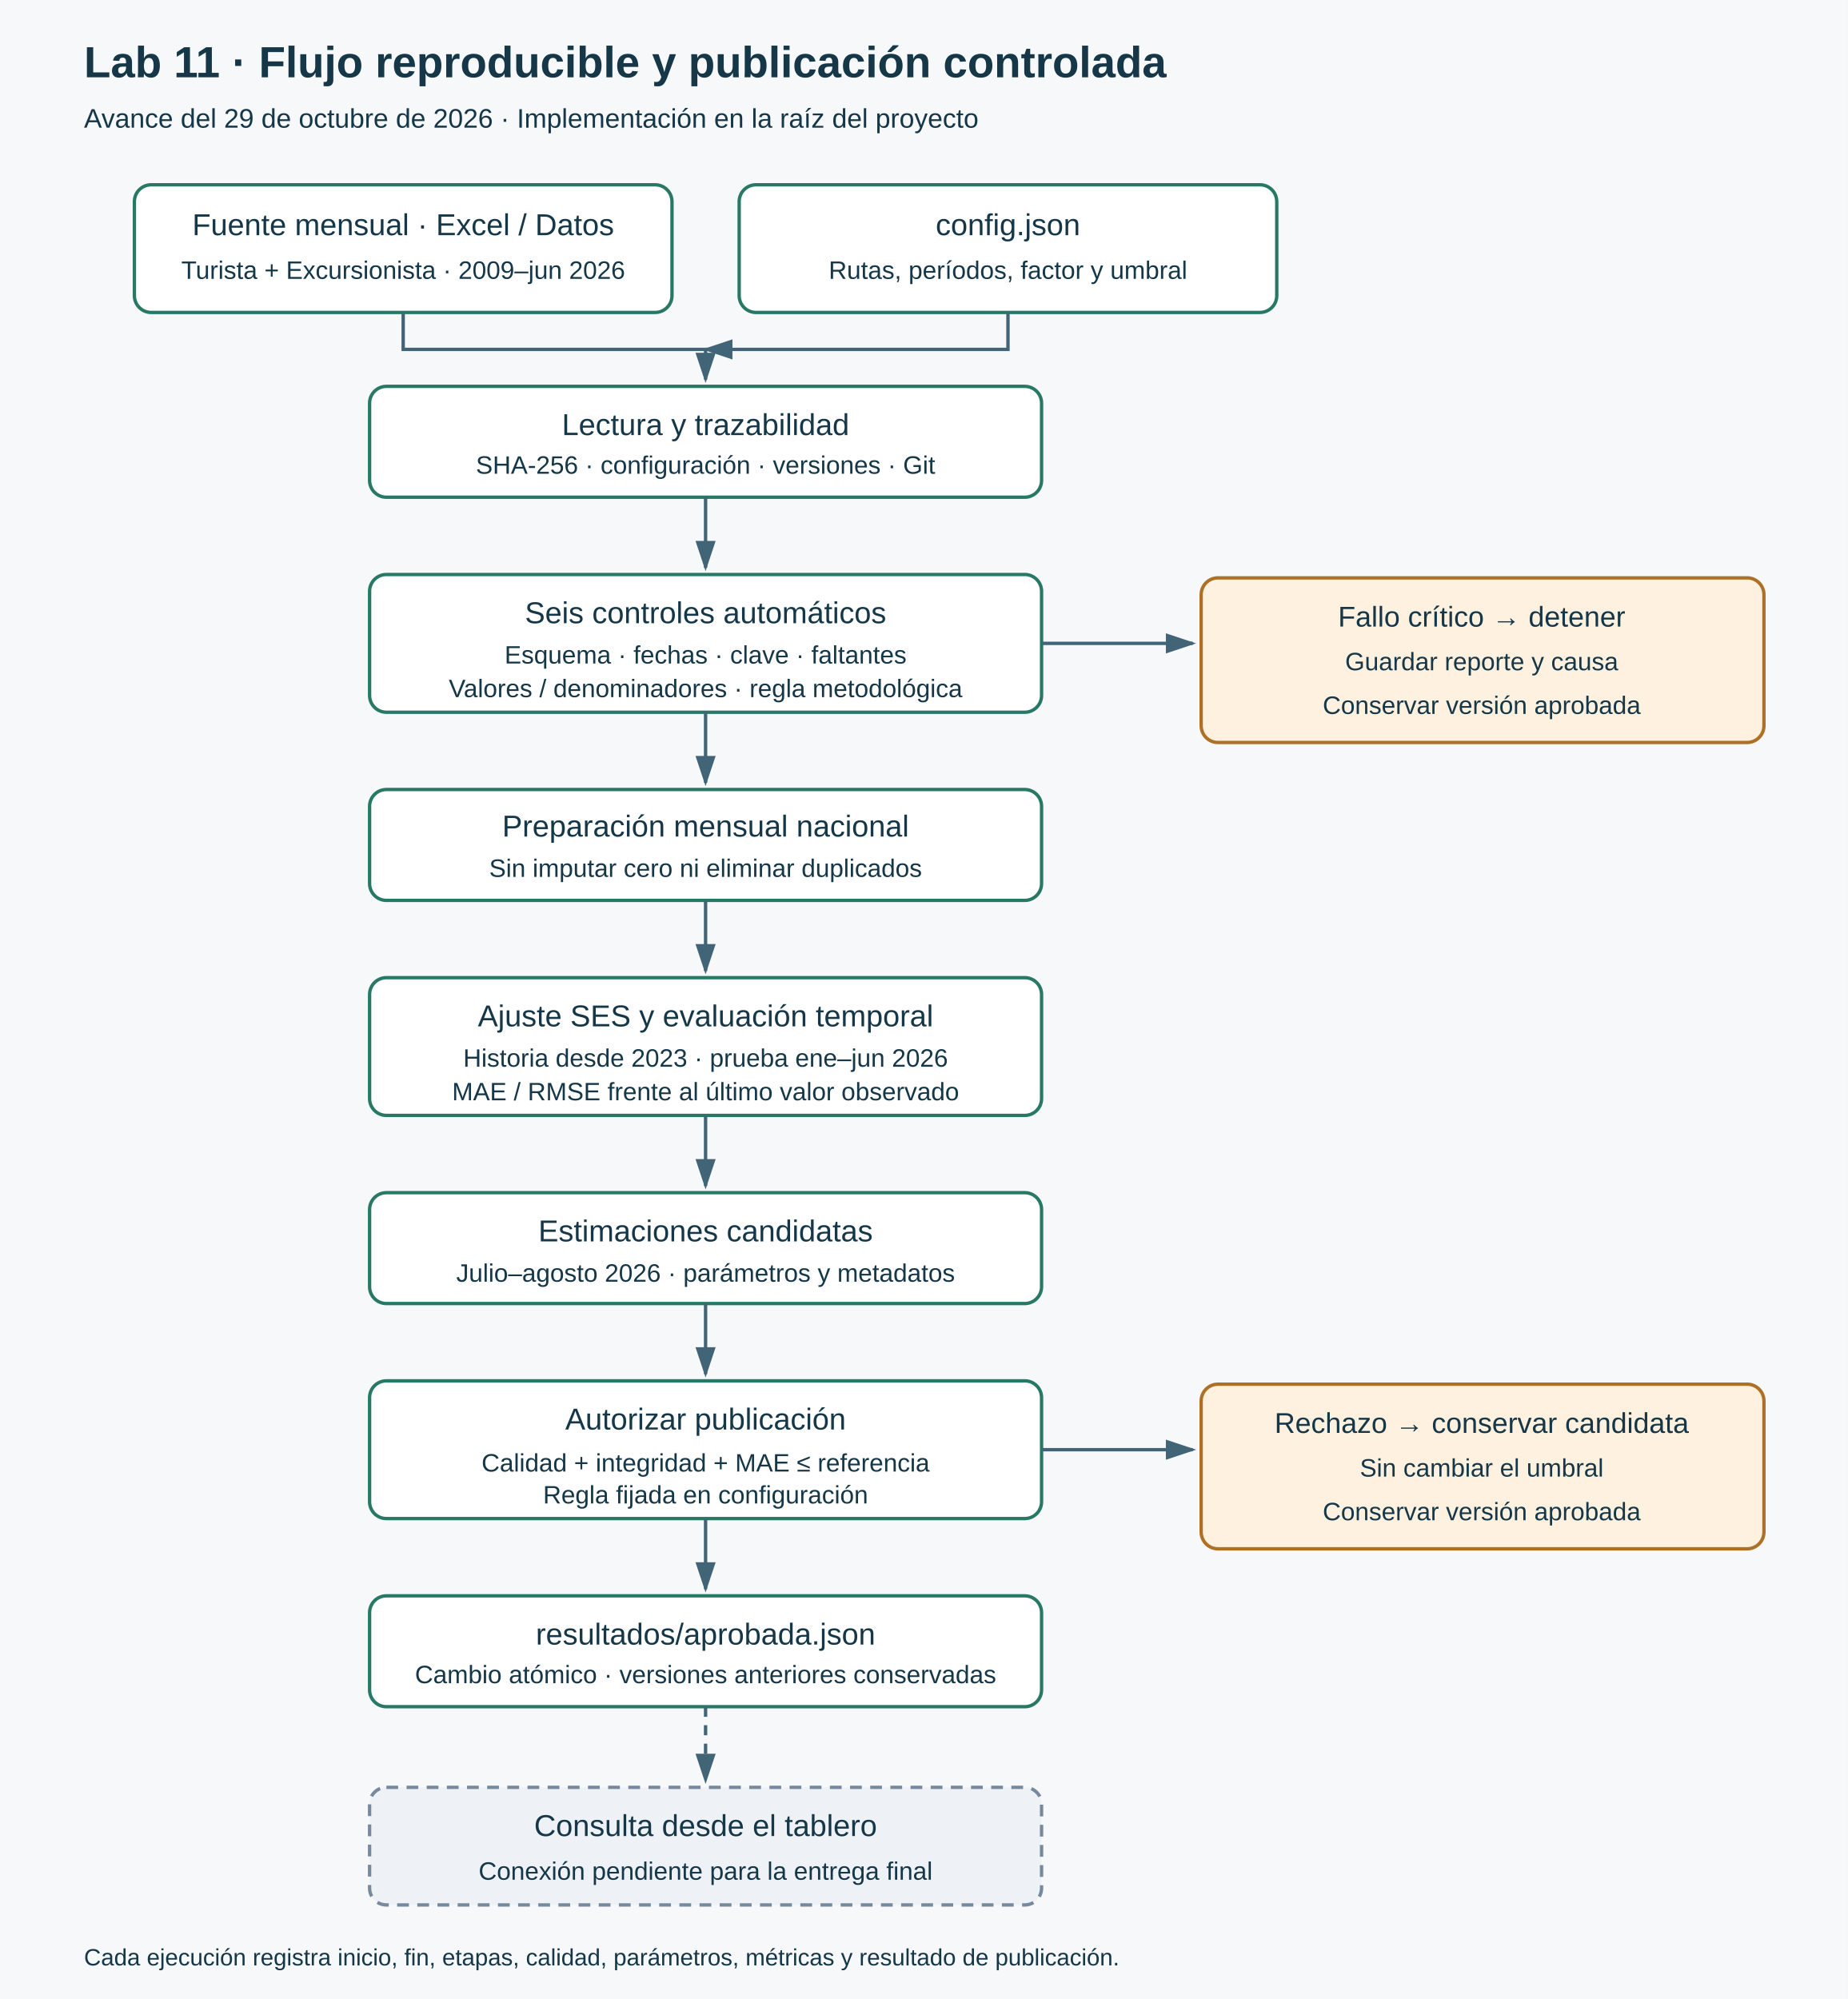
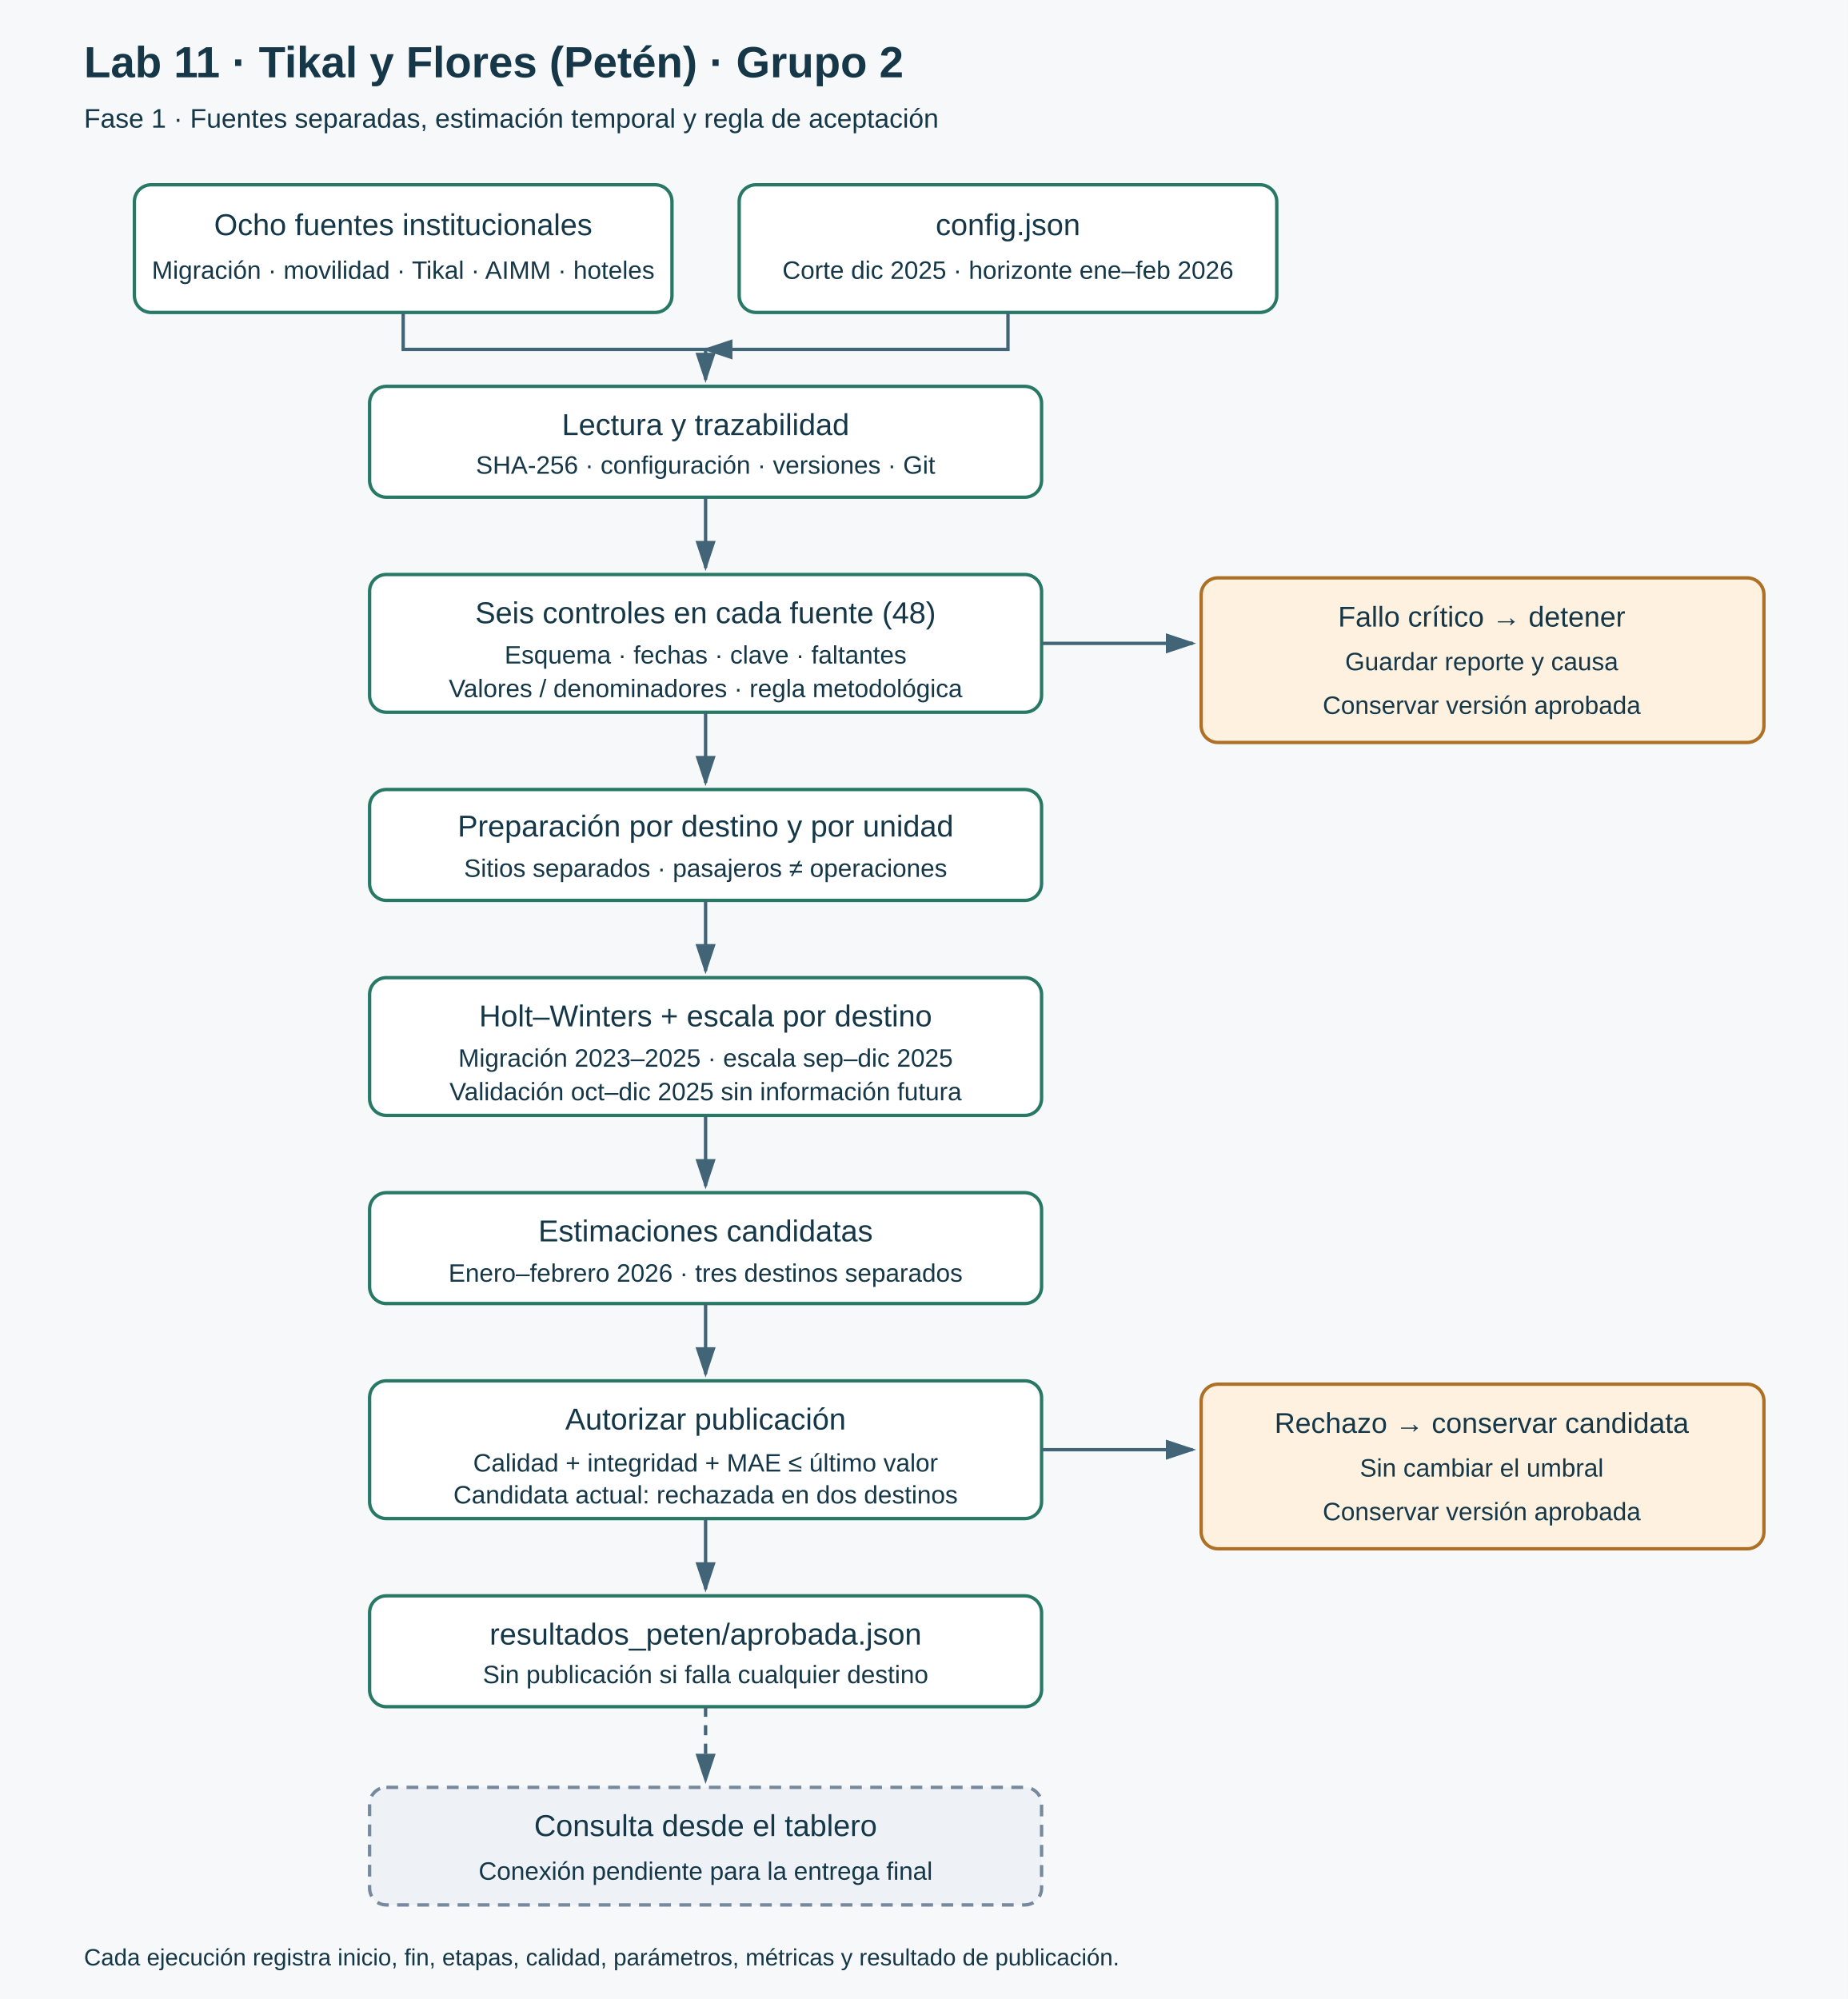
<svg xmlns="http://www.w3.org/2000/svg" width="1100" height="1190" viewBox="0 0 1100 1190" role="img" aria-labelledby="title desc">
  <defs>
    <marker id="arrow" markerWidth="10" markerHeight="10" refX="8" refY="3" orient="auto">
      <path d="M0,0 L0,6 L9,3 z" fill="#416476" />
    </marker>
  </defs>
  <rect width="1100" height="1190" fill="#f6f8fa" />
  <g font-family="Arial, sans-serif" fill="#153747">
-     <text x="50" y="46" font-size="26" font-weight="bold">Lab 11 · Flujo reproducible y publicación controlada</text>
-     <text x="50" y="76" font-size="16">Avance del 29 de octubre de 2026 · Implementación en la raíz del proyecto</text>
+     <text x="50" y="46" font-size="26" font-weight="bold">Lab 11 · Tikal y Flores (Petén) · Grupo 2</text>
+     <text x="50" y="76" font-size="16">Fase 1 · Fuentes separadas, estimación temporal y regla de aceptación</text>
    <g fill="#ffffff" stroke="#277865" stroke-width="2">
      <rect x="80" y="110" width="320" height="76" rx="10" />
      <rect x="440" y="110" width="320" height="76" rx="10" />
      <rect x="220" y="230" width="400" height="66" rx="10" />
      <rect x="220" y="342" width="400" height="82" rx="10" />
      <rect x="220" y="470" width="400" height="66" rx="10" />
      <rect x="220" y="582" width="400" height="82" rx="10" />
      <rect x="220" y="710" width="400" height="66" rx="10" />
      <rect x="220" y="822" width="400" height="82" rx="10" />
      <rect x="220" y="950" width="400" height="66" rx="10" />
    </g>
    <g text-anchor="middle" font-size="18">
-       <text x="240" y="140">Fuente mensual · Excel / Datos</text>
-       <text x="240" y="166" font-size="15">Turista + Excursionista · 2009–jun 2026</text>
+       <text x="240" y="140">Ocho fuentes institucionales</text>
+       <text x="240" y="166" font-size="15">Migración · movilidad · Tikal · AIMM · hoteles</text>
      <text x="600" y="140">config.json</text>
-       <text x="600" y="166" font-size="15">Rutas, períodos, factor y umbral</text>
+       <text x="600" y="166" font-size="15">Corte dic 2025 · horizonte ene–feb 2026</text>
      <text x="420" y="259">Lectura y trazabilidad</text>
      <text x="420" y="282" font-size="15">SHA-256 · configuración · versiones · Git</text>
-       <text x="420" y="371">Seis controles automáticos</text>
+       <text x="420" y="371">Seis controles en cada fuente (48)</text>
      <text x="420" y="395" font-size="15">Esquema · fechas · clave · faltantes</text>
      <text x="420" y="415" font-size="15">Valores / denominadores · regla metodológica</text>
-       <text x="420" y="498">Preparación mensual nacional</text>
-       <text x="420" y="522" font-size="15">Sin imputar cero ni eliminar duplicados</text>
-       <text x="420" y="611">Ajuste SES y evaluación temporal</text>
-       <text x="420" y="635" font-size="15">Historia desde 2023 · prueba ene–jun 2026</text>
-       <text x="420" y="655" font-size="15">MAE / RMSE frente al último valor observado</text>
+       <text x="420" y="498">Preparación por destino y por unidad</text>
+       <text x="420" y="522" font-size="15">Sitios separados · pasajeros ≠ operaciones</text>
+       <text x="420" y="611">Holt–Winters + escala por destino</text>
+       <text x="420" y="635" font-size="15">Migración 2023–2025 · escala sep–dic 2025</text>
+       <text x="420" y="655" font-size="15">Validación oct–dic 2025 sin información futura</text>
      <text x="420" y="739">Estimaciones candidatas</text>
-       <text x="420" y="763" font-size="15">Julio–agosto 2026 · parámetros y metadatos</text>
+       <text x="420" y="763" font-size="15">Enero–febrero 2026 · tres destinos separados</text>
      <text x="420" y="851">Autorizar publicación</text>
-       <text x="420" y="876" font-size="15">Calidad + integridad + MAE ≤ referencia</text>
-       <text x="420" y="895" font-size="15">Regla fijada en configuración</text>
-       <text x="420" y="979">resultados/aprobada.json</text>
-       <text x="420" y="1002" font-size="15">Cambio atómico · versiones anteriores conservadas</text>
+       <text x="420" y="876" font-size="15">Calidad + integridad + MAE ≤ último valor</text>
+       <text x="420" y="895" font-size="15">Candidata actual: rechazada en dos destinos</text>
+       <text x="420" y="979">resultados_peten/aprobada.json</text>
+       <text x="420" y="1002" font-size="15">Sin publicación si falla cualquier destino</text>
    </g>
    <g stroke="#416476" stroke-width="2" fill="none" marker-end="url(#arrow)">
      <path d="M240 186 V208 H420 V226" />
      <path d="M600 186 V208 H420" />
      <path d="M420 296 V338" />
      <path d="M420 424 V466" />
      <path d="M420 536 V578" />
      <path d="M420 664 V706" />
      <path d="M420 776 V818" />
      <path d="M420 904 V946" />
      <path d="M620 383 H710" />
      <path d="M620 863 H710" />
      <path d="M420 1016 V1060" stroke-dasharray="6 5" />
    </g>
    <g fill="#fff1e0" stroke="#ad7025" stroke-width="2">
      <rect x="715" y="344" width="335" height="98" rx="10" />
      <rect x="715" y="824" width="335" height="98" rx="10" />
    </g>
    <g font-size="17" text-anchor="middle">
      <text x="882" y="373">Fallo crítico → detener</text>
      <text x="882" y="399" font-size="15">Guardar reporte y causa</text>
      <text x="882" y="425" font-size="15">Conservar versión aprobada</text>
      <text x="882" y="853">Rechazo → conservar candidata</text>
      <text x="882" y="879" font-size="15">Sin cambiar el umbral</text>
      <text x="882" y="905" font-size="15">Conservar versión aprobada</text>
    </g>
    <rect x="220" y="1064" width="400" height="70" rx="10" fill="#eef2f7" stroke="#77899d" stroke-width="2" stroke-dasharray="7 5" />
    <text x="420" y="1093" text-anchor="middle" font-size="18">Consulta desde el tablero</text>
    <text x="420" y="1119" text-anchor="middle" font-size="15">Conexión pendiente para la entrega final</text>
    <text x="50" y="1170" font-size="14">Cada ejecución registra inicio, fin, etapas, calidad, parámetros, métricas y resultado de publicación.</text>
  </g>
</svg>
